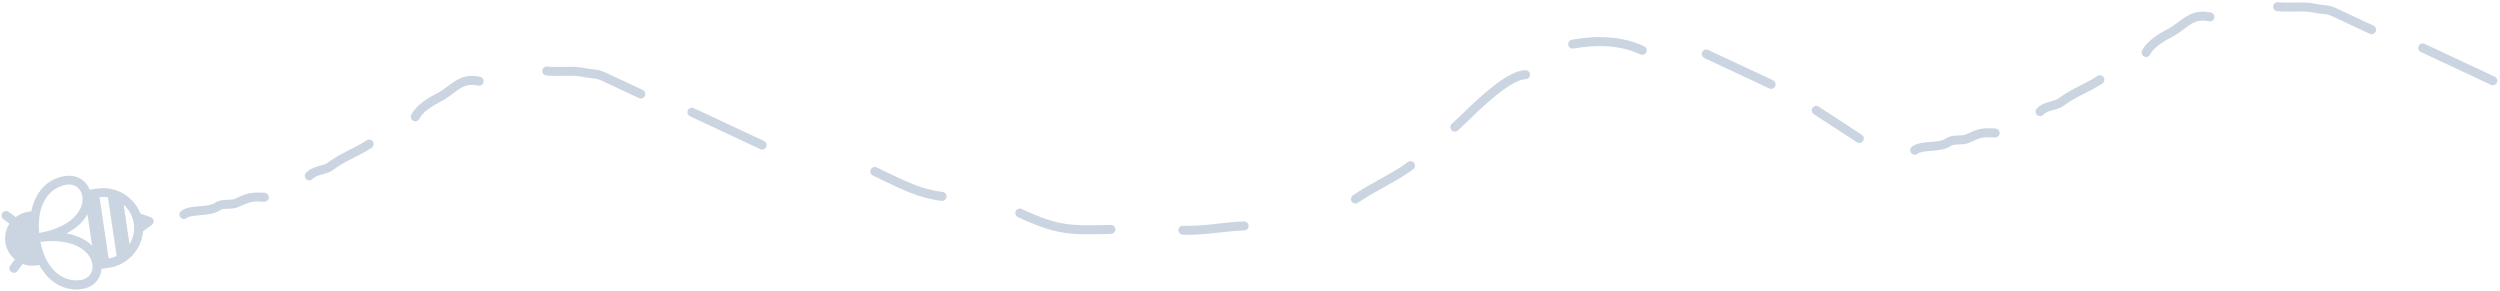
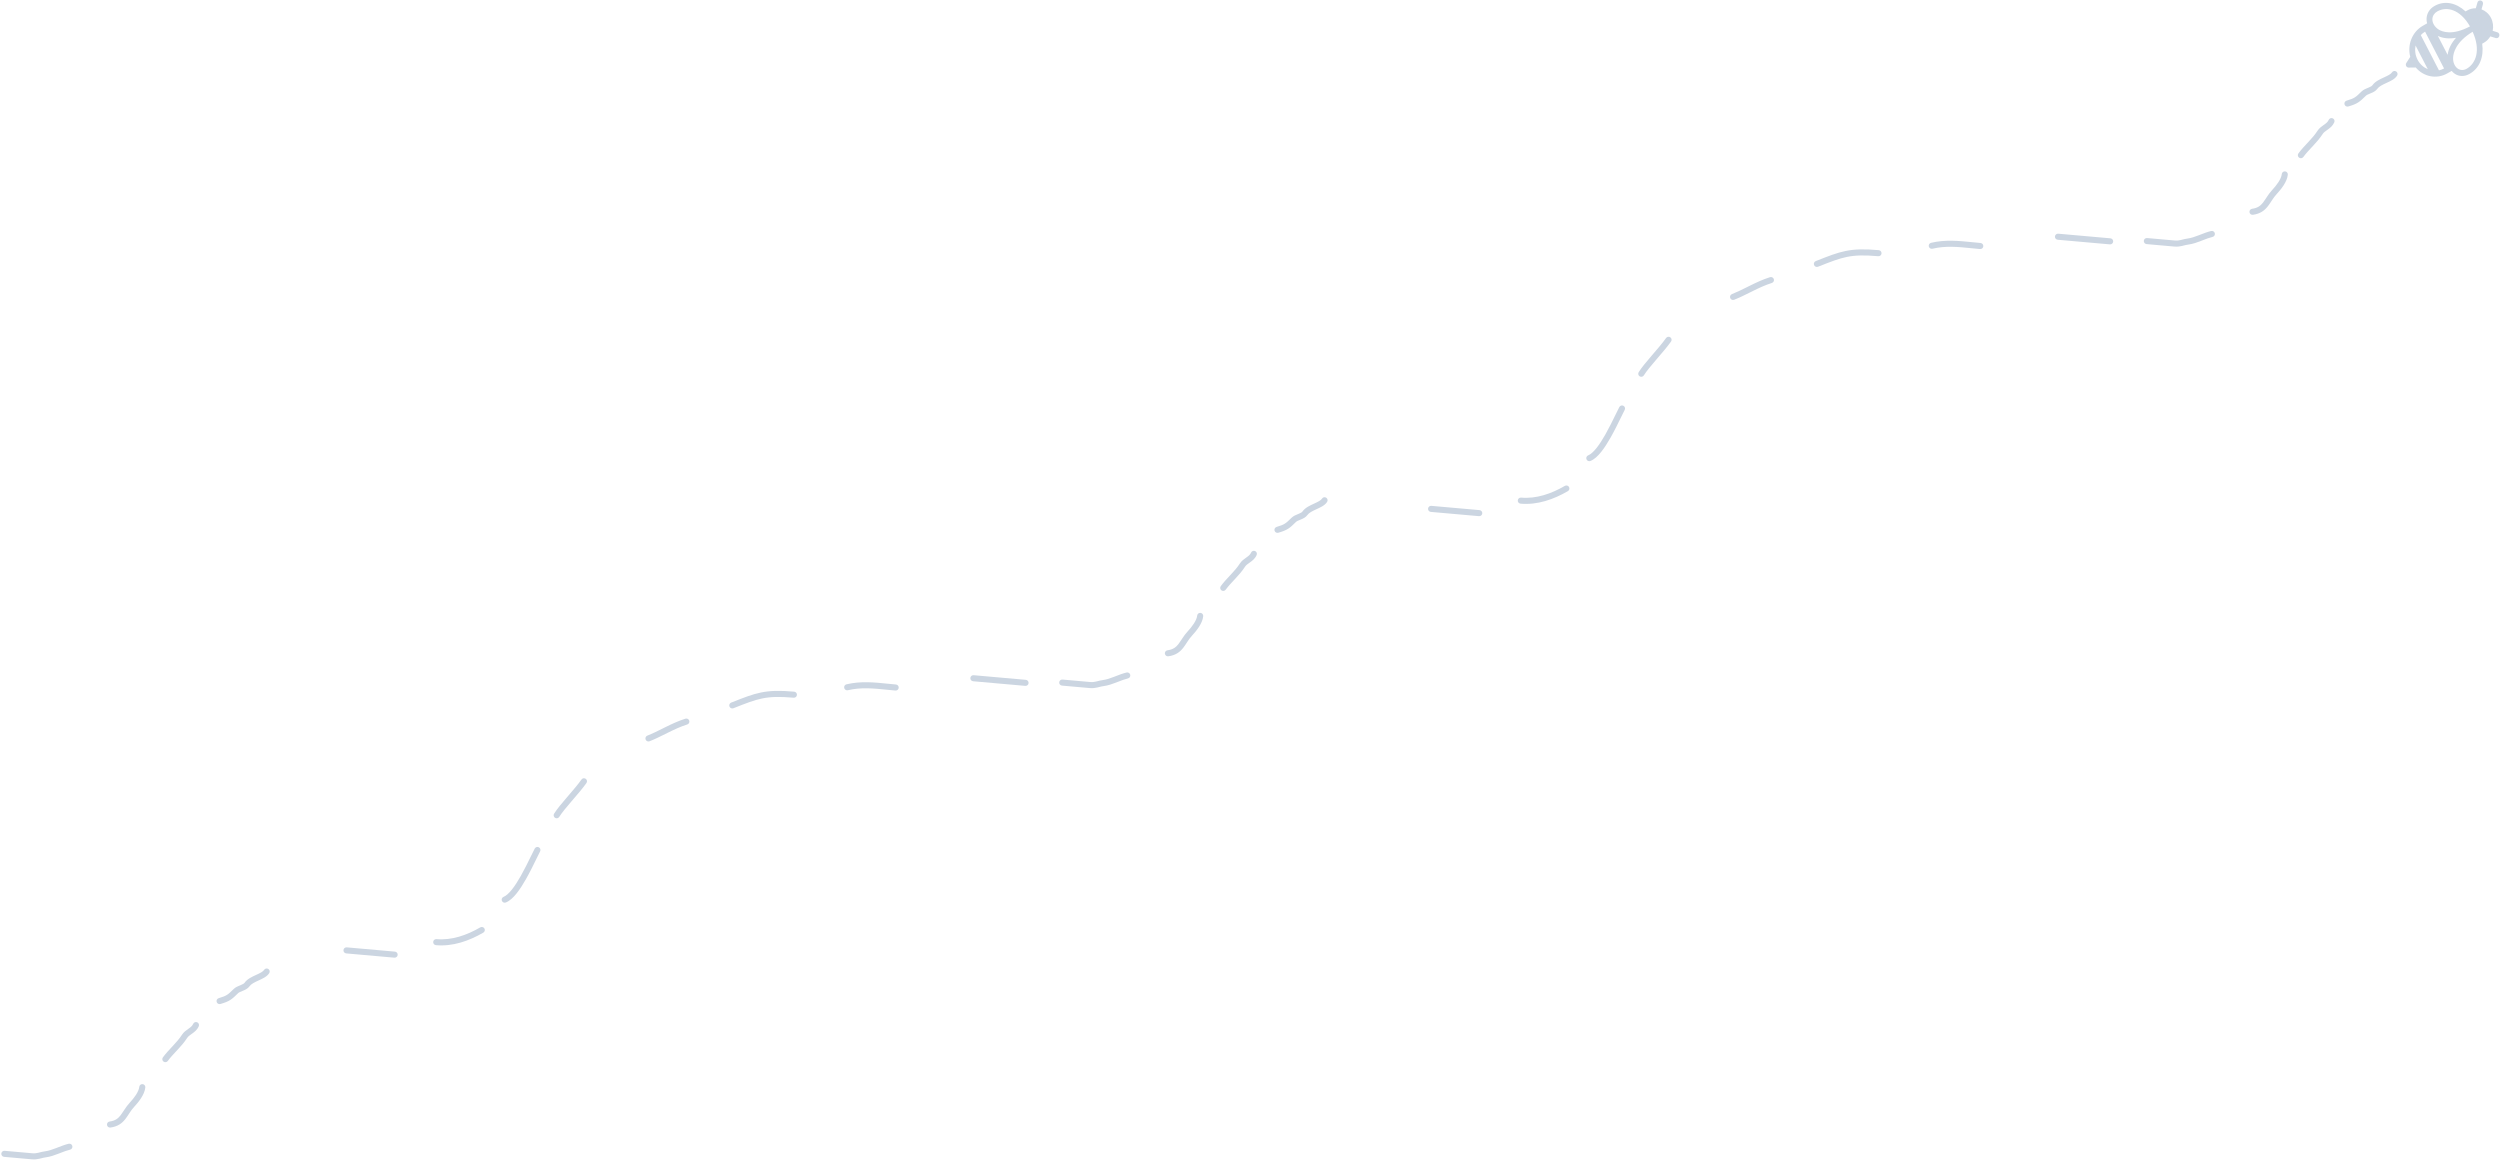
- <svg xmlns="http://www.w3.org/2000/svg" width="835" height="97" viewBox="0 0 835 97" fill="none">
-   <path fill-rule="evenodd" clip-rule="evenodd" d="M229.739 36.842C230.09 36.092 230.983 35.768 231.733 36.119L255.172 47.091C255.922 47.442 256.245 48.335 255.894 49.086C255.543 49.836 254.65 50.159 253.9 49.808L230.462 38.836C229.711 38.485 229.388 37.592 229.739 36.842Z" fill="#CBD5E1" />
-   <path fill-rule="evenodd" clip-rule="evenodd" d="M316.136 65.772C316.04 66.595 315.296 67.184 314.473 67.088C307.322 66.255 301.246 63.314 295.106 60.343C293.92 59.769 292.731 59.194 291.531 58.632C290.781 58.281 290.458 57.388 290.809 56.638C291.16 55.888 292.053 55.564 292.803 55.915C294.076 56.511 295.313 57.108 296.528 57.695C302.662 60.657 308.216 63.339 314.82 64.109C315.643 64.205 316.232 64.949 316.136 65.772Z" fill="#CBD5E1" />
-   <path fill-rule="evenodd" clip-rule="evenodd" d="M372.536 76.571C372.557 77.399 371.903 78.088 371.075 78.109C370.82 78.116 370.568 78.122 370.318 78.129C364.242 78.287 359.882 78.401 355.534 77.752C350.966 77.07 346.474 75.56 339.981 72.52C339.23 72.169 338.907 71.276 339.258 70.526C339.609 69.775 340.502 69.452 341.252 69.803C347.611 72.779 351.808 74.162 355.977 74.784C360.06 75.394 364.174 75.287 370.406 75.126C370.601 75.12 370.798 75.115 370.998 75.11C371.826 75.089 372.515 75.743 372.536 76.571Z" fill="#CBD5E1" />
-   <path fill-rule="evenodd" clip-rule="evenodd" d="M417.035 75.421C417.056 76.249 416.402 76.938 415.574 76.959C412.867 77.029 410.155 77.336 407.332 77.655C406.776 77.718 406.216 77.782 405.65 77.844C402.247 78.218 398.699 78.542 395.022 78.377C394.194 78.34 393.553 77.639 393.59 76.811C393.627 75.984 394.328 75.343 395.156 75.38C398.587 75.534 401.94 75.234 405.322 74.862C405.867 74.802 406.413 74.74 406.96 74.678C409.783 74.358 412.647 74.034 415.496 73.96C416.325 73.939 417.013 74.593 417.035 75.421Z" fill="#CBD5E1" />
-   <path fill-rule="evenodd" clip-rule="evenodd" d="M472.297 54.391C472.811 55.041 472.701 55.984 472.051 56.498C469.899 58.201 466.546 60.111 463.17 62.007C462.925 62.145 462.68 62.283 462.435 62.42C459.236 64.216 456.032 66.014 453.558 67.719C452.876 68.189 451.942 68.018 451.472 67.335C451.002 66.653 451.174 65.719 451.856 65.249C454.45 63.462 457.773 61.596 460.934 59.822C461.19 59.678 461.446 59.535 461.7 59.392C465.145 57.456 468.264 55.669 470.19 54.145C470.84 53.631 471.783 53.741 472.297 54.391Z" fill="#CBD5E1" />
-   <path fill-rule="evenodd" clip-rule="evenodd" d="M511.02 24.902C511.041 25.73 510.387 26.419 509.559 26.44C508.3 26.473 506.581 27.134 504.499 28.399C502.46 29.638 500.252 31.343 498.056 33.218C495.138 35.709 492.38 38.372 490.096 40.578C488.899 41.734 487.832 42.765 486.94 43.579C486.328 44.138 485.379 44.094 484.82 43.483C484.262 42.871 484.305 41.922 484.917 41.363C485.698 40.65 486.705 39.679 487.863 38.561C490.193 36.313 493.138 33.471 496.108 30.936C498.359 29.015 500.705 27.194 502.941 25.836C505.133 24.503 507.411 23.495 509.482 23.441C510.31 23.42 510.999 24.074 511.02 24.902Z" fill="#CBD5E1" />
-   <path fill-rule="evenodd" clip-rule="evenodd" d="M547.859 18.168C541.035 14.973 533.19 14.849 525.551 16.214C524.735 16.36 523.956 15.817 523.81 15.001C523.665 14.186 524.208 13.407 525.023 13.261C532.993 11.837 541.534 11.895 549.131 15.451C549.881 15.802 550.205 16.695 549.854 17.446C549.503 18.196 548.61 18.519 547.859 18.168Z" fill="#CBD5E1" />
-   <path fill-rule="evenodd" clip-rule="evenodd" d="M568.542 17.402C568.893 16.651 569.786 16.328 570.536 16.679L592.172 26.807C592.922 27.158 593.245 28.051 592.894 28.802C592.543 29.552 591.65 29.875 590.9 29.524L569.265 19.396C568.514 19.045 568.191 18.152 568.542 17.402Z" fill="#CBD5E1" />
-   <path fill-rule="evenodd" clip-rule="evenodd" d="M605.365 36.051C605.817 35.358 606.746 35.162 607.44 35.614L621.834 45.001C622.527 45.453 622.723 46.383 622.271 47.076C621.818 47.77 620.889 47.966 620.195 47.514L605.802 38.127C605.108 37.675 604.912 36.745 605.365 36.051Z" fill="#CBD5E1" />
-   <path fill-rule="evenodd" clip-rule="evenodd" d="M198.505 23.184C199.614 23.319 200.795 23.549 202.226 24.219L214.666 30.042C215.416 30.394 215.739 31.287 215.388 32.037C215.037 32.787 214.144 33.111 213.394 32.759L200.954 26.936C199.9 26.443 199.054 26.273 198.142 26.162C197.918 26.135 197.676 26.11 197.417 26.084C196.651 26.006 195.74 25.914 194.749 25.694C192.939 25.29 191.006 25.271 188.908 25.31C188.63 25.315 188.348 25.322 188.063 25.328C186.257 25.369 184.33 25.412 182.461 25.194C181.638 25.098 181.049 24.353 181.145 23.53C181.241 22.707 181.986 22.118 182.809 22.214C184.454 22.406 186.149 22.369 187.97 22.329C188.261 22.323 188.555 22.316 188.852 22.311C190.955 22.271 193.207 22.277 195.402 22.765C196.205 22.944 196.857 23.01 197.572 23.083C197.867 23.113 198.173 23.143 198.505 23.184Z" fill="#CBD5E1" />
-   <path fill-rule="evenodd" clip-rule="evenodd" d="M161.5 27.446C161.322 28.255 160.522 28.767 159.713 28.589C156.968 27.985 155.242 28.581 153.552 29.637C152.852 30.074 152.186 30.573 151.435 31.134C151.209 31.304 150.974 31.479 150.729 31.66C149.702 32.419 148.545 33.229 147.171 33.931C145.852 34.604 144.309 35.491 142.961 36.514C141.583 37.559 140.553 38.638 140.077 39.655C139.726 40.405 138.833 40.728 138.082 40.377C137.332 40.026 137.009 39.133 137.36 38.383C138.144 36.708 139.636 35.27 141.148 34.124C142.688 32.955 144.4 31.977 145.807 31.259C146.96 30.67 147.96 29.976 148.947 29.247C149.153 29.095 149.362 28.938 149.574 28.78C150.343 28.204 151.145 27.603 151.963 27.092C154.184 25.705 156.705 24.856 160.358 25.659C161.167 25.837 161.678 26.637 161.5 27.446Z" fill="#CBD5E1" />
-   <path fill-rule="evenodd" clip-rule="evenodd" d="M124.538 47.281C124.996 47.971 124.807 48.902 124.117 49.36C122.16 50.657 120.147 51.678 118.229 52.65C117.991 52.771 117.754 52.891 117.519 53.01C115.365 54.108 113.327 55.194 111.403 56.651C110.178 57.58 108.748 57.961 107.637 58.256C107.504 58.292 107.375 58.326 107.252 58.36C106.008 58.701 105.113 59.029 104.392 59.788C103.822 60.389 102.872 60.414 102.272 59.843C101.671 59.273 101.646 58.323 102.217 57.722C103.55 56.319 105.163 55.822 106.458 55.467C106.585 55.432 106.708 55.398 106.828 55.366C108.018 55.042 108.862 54.813 109.591 54.26C111.745 52.628 113.992 51.441 116.158 50.337C116.397 50.215 116.634 50.095 116.871 49.975C118.805 48.994 120.658 48.054 122.459 46.86C123.15 46.402 124.081 46.591 124.538 47.281Z" fill="#CBD5E1" />
-   <path fill-rule="evenodd" clip-rule="evenodd" d="M89.792 65.994C89.737 66.821 89.023 67.447 88.197 67.393C85.997 67.248 84.805 67.299 83.74 67.54C82.64 67.79 81.599 68.257 79.657 69.134C78.525 69.645 77.176 69.689 76.19 69.72C76.076 69.724 75.966 69.728 75.862 69.732C74.662 69.779 73.989 69.885 73.557 70.189C72.582 70.876 71.431 71.236 70.333 71.454C69.231 71.672 68.057 71.77 66.998 71.856L66.955 71.86C65.875 71.948 64.921 72.026 64.089 72.186C63.235 72.351 62.69 72.572 62.363 72.831C61.714 73.345 60.77 73.235 60.256 72.585C59.742 71.936 59.852 70.992 60.502 70.478C61.389 69.777 62.493 69.439 63.521 69.241C64.518 69.049 65.615 68.959 66.629 68.876C66.671 68.873 66.713 68.87 66.754 68.866C67.841 68.777 68.844 68.691 69.749 68.511C70.656 68.331 71.342 68.08 71.829 67.736C73.088 66.849 74.659 66.777 75.744 66.734C75.825 66.731 75.903 66.728 75.979 66.725C77.131 66.68 77.863 66.652 78.422 66.4C78.476 66.376 78.529 66.352 78.582 66.328C80.353 65.527 81.66 64.936 83.076 64.615C84.568 64.276 86.106 64.249 88.394 64.399C89.22 64.454 89.846 65.168 89.792 65.994Z" fill="#CBD5E1" />
-   <path fill-rule="evenodd" clip-rule="evenodd" d="M807.822 15.368C808.174 14.618 809.067 14.295 809.817 14.646L833.255 25.618C834.005 25.969 834.329 26.862 833.978 27.612C833.626 28.362 832.733 28.686 831.983 28.335L808.545 17.363C807.795 17.012 807.471 16.119 807.822 15.368Z" fill="#CBD5E1" />
-   <path fill-rule="evenodd" clip-rule="evenodd" d="M776.588 1.71C777.697 1.846 778.878 2.076 780.309 2.746L792.749 8.569C793.499 8.92 793.823 9.813 793.471 10.563C793.12 11.314 792.227 11.637 791.477 11.286L779.037 5.463C777.984 4.97 777.137 4.799 776.225 4.688C776.002 4.661 775.759 4.637 775.501 4.61C774.734 4.533 773.823 4.441 772.833 4.22C771.022 3.817 769.089 3.797 766.991 3.837C766.713 3.842 766.431 3.848 766.146 3.855C764.34 3.895 762.413 3.938 760.545 3.721C759.722 3.625 759.132 2.88 759.228 2.057C759.324 1.234 760.069 0.645 760.892 0.741C762.537 0.933 764.233 0.895 766.054 0.855C766.344 0.849 766.638 0.843 766.935 0.837C769.039 0.798 771.291 0.803 773.485 1.292C774.289 1.471 774.941 1.537 775.655 1.609C775.951 1.639 776.256 1.67 776.588 1.71Z" fill="#CBD5E1" />
-   <path fill-rule="evenodd" clip-rule="evenodd" d="M739.584 5.973C739.406 6.782 738.606 7.293 737.797 7.116C735.051 6.512 733.325 7.108 731.636 8.163C730.935 8.6 730.269 9.099 729.519 9.661C729.292 9.83 729.058 10.006 728.812 10.187C727.785 10.945 726.629 11.756 725.254 12.457C723.936 13.13 722.392 14.018 721.044 15.04C719.667 16.085 718.636 17.164 718.16 18.181C717.809 18.931 716.916 19.255 716.166 18.904C715.415 18.552 715.092 17.66 715.443 16.909C716.227 15.234 717.719 13.797 719.231 12.65C720.771 11.482 722.483 10.503 723.891 9.785C725.043 9.197 726.043 8.503 727.03 7.774C727.236 7.621 727.445 7.465 727.657 7.306C728.426 6.73 729.228 6.13 730.046 5.619C732.268 4.231 734.788 3.382 738.441 4.186C739.25 4.364 739.762 5.164 739.584 5.973Z" fill="#CBD5E1" />
-   <path fill-rule="evenodd" clip-rule="evenodd" d="M702.622 25.808C703.079 26.498 702.891 27.429 702.2 27.887C700.244 29.184 698.231 30.204 696.312 31.176C696.074 31.297 695.838 31.417 695.603 31.537C693.448 32.634 691.41 33.72 689.487 35.178C688.261 36.107 686.831 36.487 685.721 36.783C685.587 36.818 685.459 36.852 685.335 36.886C684.092 37.227 683.196 37.556 682.476 38.315C681.905 38.916 680.956 38.94 680.355 38.37C679.754 37.799 679.73 36.85 680.3 36.249C681.633 34.846 683.246 34.349 684.541 33.993C684.668 33.958 684.792 33.925 684.911 33.892C686.101 33.569 686.945 33.34 687.675 32.787C689.828 31.155 692.075 29.967 694.241 28.863C694.48 28.742 694.718 28.621 694.954 28.501C696.889 27.52 698.741 26.58 700.543 25.386C701.233 24.928 702.164 25.117 702.622 25.808Z" fill="#CBD5E1" />
-   <path fill-rule="evenodd" clip-rule="evenodd" d="M667.875 44.521C667.821 45.347 667.107 45.974 666.28 45.919C664.08 45.774 662.888 45.825 661.823 46.067C660.723 46.317 659.682 46.783 657.741 47.66C656.609 48.172 655.259 48.215 654.273 48.247C654.159 48.251 654.049 48.254 653.946 48.258C652.746 48.305 652.072 48.411 651.64 48.715C650.665 49.403 649.515 49.763 648.416 49.98C647.315 50.199 646.141 50.296 645.082 50.383L645.038 50.386C643.958 50.474 643.005 50.552 642.172 50.713C641.318 50.877 640.774 51.099 640.447 51.357C639.797 51.871 638.854 51.761 638.34 51.112C637.826 50.462 637.936 49.519 638.585 49.005C639.472 48.303 640.576 47.965 641.604 47.767C642.601 47.575 643.698 47.486 644.712 47.403C644.754 47.4 644.796 47.396 644.837 47.393C645.924 47.304 646.927 47.217 647.832 47.038C648.74 46.858 649.425 46.606 649.912 46.263C651.172 45.375 652.742 45.303 653.828 45.261C653.908 45.257 653.986 45.254 654.062 45.251C655.215 45.207 655.947 45.179 656.505 44.926C656.559 44.902 656.613 44.878 656.666 44.854C658.436 44.054 659.744 43.463 661.159 43.142C662.652 42.803 664.19 42.775 666.477 42.926C667.304 42.98 667.93 43.694 667.875 44.521Z" fill="#CBD5E1" />
-   <path d="M10.45 70.564L9.408 70.719C7.817 70.955 6.401 71.614 5.245 72.515L2.914 70.785C2.221 70.271 1.288 70.409 0.829 71.094C0.315 71.787 0.453 72.721 1.138 73.18L3.154 74.675C2.019 76.471 1.451 78.687 1.792 80.992C2.134 83.297 3.322 85.253 4.984 86.633L3.442 88.713C2.928 89.406 3.067 90.339 3.752 90.799C4.445 91.313 5.377 91.175 5.836 90.489L7.565 88.158C8.988 88.676 10.534 88.895 12.07 88.668L13.112 88.513C16.265 94.272 21.498 97.422 27.369 96.552C30.221 96.129 32.44 94.453 33.414 91.953C33.701 91.237 33.823 90.546 33.881 89.808L36.405 89.434C42.659 88.506 47.275 83.334 47.775 77.257L50.76 75.076C51.665 74.38 51.454 72.953 50.385 72.551L46.896 71.329C44.653 65.66 38.79 62.042 32.481 62.978L29.957 63.352C29.687 62.663 29.307 61.99 28.888 61.435C27.229 59.325 24.62 58.366 21.767 58.789C15.889 59.604 11.788 64.084 10.45 70.564ZM38.956 85.465C38.119 85.87 37.211 86.172 36.278 86.311L33.242 65.838C34.182 65.754 35.131 65.725 36.05 65.87L38.956 85.465ZM41.303 68.4C43.045 69.937 44.319 72.104 44.694 74.629C45.068 77.154 44.478 79.597 43.257 81.573L41.303 68.4ZM30.772 82.079C28.667 79.979 25.773 78.613 22.201 77.965C25.431 76.307 27.804 74.161 29.209 71.54L30.772 82.079ZM26.92 93.533C21.544 94.33 15.445 90.635 13.478 80.773C23.723 79.534 27.971 83.224 29.345 84.927C30.798 86.787 31.296 89.013 30.608 90.798C29.988 92.292 28.676 93.272 26.92 93.533ZM26.521 63.244C27.698 64.753 27.93 67.074 27.016 69.229C26.196 71.258 23.201 76.022 13.093 77.801C12.113 67.793 16.877 62.487 22.253 61.69C23.955 61.437 25.495 61.994 26.521 63.244Z" fill="#CBD5E1" />
+ <svg xmlns="http://www.w3.org/2000/svg" width="1235" height="573" viewBox="0 0 1235 573" fill="none">
+   <path fill-rule="evenodd" clip-rule="evenodd" d="M1043.91 119.358C1043.84 120.183 1043.11 120.793 1042.28 120.72L1016.51 118.436C1015.68 118.363 1015.07 117.635 1015.14 116.809C1015.22 115.984 1015.95 115.375 1016.77 115.448L1042.55 117.731C1043.37 117.804 1043.98 118.533 1043.91 119.358Z" fill="#CBD5E1" />
+   <path fill-rule="evenodd" clip-rule="evenodd" d="M952.83 121.757C952.639 120.951 953.137 120.143 953.943 119.951C960.947 118.286 967.663 118.968 974.448 119.658C975.759 119.791 977.074 119.925 978.393 120.041C979.218 120.115 979.828 120.843 979.755 121.668C979.681 122.493 978.953 123.103 978.128 123.03C976.728 122.906 975.361 122.768 974.019 122.633C967.241 121.95 961.105 121.332 954.636 122.87C953.83 123.061 953.022 122.563 952.83 121.757Z" fill="#CBD5E1" />
+   <path fill-rule="evenodd" clip-rule="evenodd" d="M896.142 130.922C895.839 130.151 896.217 129.28 896.988 128.977C897.226 128.883 897.461 128.79 897.693 128.699C903.347 126.47 907.405 124.87 911.712 123.991C916.238 123.068 920.975 122.949 928.117 123.581C928.942 123.654 929.552 124.383 929.479 125.208C929.406 126.033 928.677 126.643 927.852 126.57C920.859 125.95 916.442 126.088 912.312 126.931C908.267 127.756 904.438 129.265 898.639 131.551C898.457 131.622 898.273 131.695 898.088 131.768C897.317 132.071 896.446 131.693 896.142 130.922Z" fill="#CBD5E1" />
+   <path fill-rule="evenodd" clip-rule="evenodd" d="M854.727 147.238C854.423 146.467 854.802 145.596 855.573 145.293C858.092 144.3 860.535 143.083 863.078 141.817C863.579 141.567 864.083 141.316 864.594 141.064C867.663 139.547 870.886 138.028 874.397 136.924C875.187 136.675 876.03 137.114 876.278 137.905C876.527 138.695 876.087 139.537 875.297 139.786C872.021 140.816 868.973 142.246 865.923 143.753C865.432 143.996 864.94 144.241 864.447 144.487C861.904 145.754 859.324 147.039 856.672 148.084C855.901 148.388 855.03 148.009 854.727 147.238Z" fill="#CBD5E1" />
+   <path fill-rule="evenodd" clip-rule="evenodd" d="M810.005 185.918C809.3 185.484 809.08 184.56 809.514 183.854C810.953 181.518 813.451 178.575 815.973 175.637C816.155 175.424 816.339 175.211 816.522 174.998C818.912 172.215 821.307 169.428 823.048 166.979C823.528 166.304 824.464 166.146 825.139 166.626C825.815 167.106 825.973 168.042 825.493 168.718C823.668 171.285 821.184 174.176 818.822 176.924C818.63 177.148 818.439 177.37 818.249 177.591C815.675 180.589 813.357 183.336 812.069 185.427C811.634 186.133 810.71 186.352 810.005 185.918Z" fill="#CBD5E1" />
+   <path fill-rule="evenodd" clip-rule="evenodd" d="M783.719 226.883C783.415 226.112 783.794 225.241 784.565 224.937C785.737 224.476 787.125 223.266 788.649 221.364C790.14 219.502 791.631 217.145 793.053 214.631C794.941 211.291 796.621 207.845 798.011 204.991C798.74 203.494 799.39 202.161 799.949 201.09C800.333 200.356 801.239 200.072 801.973 200.455C802.708 200.839 802.992 201.745 802.608 202.479C802.118 203.417 801.505 204.674 800.799 206.121C799.38 209.031 797.586 212.709 795.664 216.108C794.207 218.684 792.626 221.198 790.99 223.24C789.386 225.242 787.592 226.969 785.664 227.729C784.894 228.032 784.023 227.654 783.719 226.883Z" fill="#CBD5E1" />
+   <path fill-rule="evenodd" clip-rule="evenodd" d="M751.412 245.823C758.918 246.488 766.331 243.919 773.041 240.021C773.757 239.605 774.675 239.848 775.092 240.564C775.508 241.281 775.264 242.199 774.548 242.615C767.548 246.682 759.503 249.552 751.147 248.811C750.322 248.738 749.712 248.01 749.786 247.185C749.859 246.36 750.587 245.75 751.412 245.823Z" fill="#CBD5E1" />
+   <path fill-rule="evenodd" clip-rule="evenodd" d="M732.242 253.625C732.169 254.45 731.44 255.06 730.615 254.986L706.82 252.878C705.995 252.805 705.385 252.077 705.458 251.252C705.531 250.427 706.26 249.817 707.085 249.89L730.88 251.998C731.705 252.071 732.315 252.8 732.242 253.625Z" fill="#CBD5E1" />
+   <path fill-rule="evenodd" clip-rule="evenodd" d="M1077.93 121.496C1076.85 121.749 1075.66 121.937 1074.08 121.797L1060.4 120.585C1059.58 120.512 1058.97 119.784 1059.04 118.959C1059.11 118.134 1059.84 117.524 1060.67 117.597L1074.35 118.809C1075.51 118.912 1076.36 118.782 1077.26 118.574C1077.47 118.523 1077.71 118.463 1077.96 118.399C1078.71 118.209 1079.6 117.984 1080.6 117.852C1082.44 117.611 1084.26 116.968 1086.22 116.213C1086.48 116.113 1086.74 116.01 1087.01 115.906C1088.69 115.25 1090.49 114.549 1092.32 114.114C1093.13 113.923 1093.93 114.421 1094.13 115.227C1094.32 116.033 1093.82 116.841 1093.01 117.033C1091.4 117.416 1089.82 118.032 1088.12 118.693C1087.85 118.798 1087.58 118.905 1087.3 119.012C1085.34 119.769 1083.22 120.535 1080.99 120.827C1080.18 120.934 1079.54 121.095 1078.84 121.272C1078.56 121.345 1078.26 121.421 1077.93 121.496Z" fill="#CBD5E1" />
+   <path fill-rule="evenodd" clip-rule="evenodd" d="M1111.24 104.822C1111.13 104 1111.71 103.246 1112.53 103.136C1115.32 102.763 1116.73 101.612 1117.96 100.042C1118.47 99.392 1118.92 98.695 1119.44 97.91C1119.59 97.673 1119.75 97.428 1119.92 97.174C1120.62 96.11 1121.43 94.953 1122.49 93.823C1123.49 92.739 1124.64 91.377 1125.56 89.954C1126.49 88.501 1127.09 87.134 1127.19 86.016C1127.26 85.191 1127.99 84.581 1128.82 84.654C1129.64 84.727 1130.25 85.456 1130.18 86.281C1130.02 88.123 1129.11 89.984 1128.08 91.579C1127.03 93.204 1125.76 94.71 1124.68 95.867C1123.8 96.814 1123.1 97.809 1122.42 98.831C1122.28 99.045 1122.14 99.264 1121.99 99.485C1121.47 100.29 1120.92 101.129 1120.32 101.889C1118.71 103.953 1116.64 105.614 1112.93 106.11C1112.11 106.219 1111.35 105.643 1111.24 104.822Z" fill="#CBD5E1" />
+   <path fill-rule="evenodd" clip-rule="evenodd" d="M1135.74 77.877C1135.07 77.385 1134.93 76.445 1135.42 75.779C1136.82 73.891 1138.36 72.242 1139.83 70.672C1140.01 70.477 1140.19 70.283 1140.37 70.091C1142.02 68.322 1143.56 66.603 1144.87 64.576C1145.7 63.283 1146.92 62.436 1147.86 61.778C1147.97 61.699 1148.08 61.623 1148.19 61.549C1149.24 60.802 1149.97 60.187 1150.38 59.227C1150.71 58.468 1151.6 58.12 1152.36 58.45C1153.12 58.78 1153.47 59.664 1153.14 60.424C1152.36 62.199 1151.02 63.218 1149.92 63.995C1149.82 64.072 1149.71 64.145 1149.61 64.217C1148.6 64.928 1147.89 65.432 1147.39 66.201C1145.93 68.472 1144.22 70.358 1142.57 72.136C1142.38 72.332 1142.2 72.527 1142.02 72.72C1140.54 74.305 1139.12 75.822 1137.84 77.561C1137.34 78.227 1136.4 78.369 1135.74 77.877Z" fill="#CBD5E1" />
+   <path fill-rule="evenodd" clip-rule="evenodd" d="M1158.19 51.586C1157.96 50.791 1158.41 49.958 1159.21 49.726C1161.32 49.109 1162.43 48.653 1163.34 48.061C1164.29 47.45 1165.11 46.655 1166.63 45.166C1167.52 44.298 1168.78 43.796 1169.69 43.428C1169.8 43.386 1169.9 43.345 1170 43.306C1171.11 42.85 1171.7 42.52 1172 42.087C1172.69 41.107 1173.64 40.375 1174.6 39.794C1175.56 39.212 1176.63 38.718 1177.6 38.274L1177.64 38.256C1178.62 37.804 1179.49 37.404 1180.22 36.968C1180.96 36.521 1181.4 36.127 1181.62 35.772C1182.05 35.066 1182.98 34.847 1183.68 35.281C1184.39 35.716 1184.61 36.64 1184.17 37.345C1183.58 38.308 1182.66 39.003 1181.76 39.541C1180.89 40.063 1179.89 40.523 1178.96 40.948C1178.93 40.965 1178.89 40.983 1178.85 41C1177.86 41.456 1176.95 41.88 1176.16 42.359C1175.37 42.839 1174.81 43.31 1174.47 43.799C1173.59 45.064 1172.14 45.67 1171.13 46.082C1171.06 46.112 1170.99 46.142 1170.91 46.171C1169.85 46.607 1169.17 46.884 1168.73 47.312C1168.69 47.353 1168.65 47.395 1168.61 47.435C1167.22 48.794 1166.19 49.796 1164.97 50.583C1163.68 51.412 1162.25 51.965 1160.05 52.606C1159.25 52.838 1158.42 52.382 1158.19 51.586Z" fill="#CBD5E1" />
+   <path fill-rule="evenodd" clip-rule="evenodd" d="M508.12 337.462C508.047 338.287 507.319 338.897 506.494 338.823L480.715 336.54C479.89 336.467 479.281 335.738 479.354 334.913C479.427 334.088 480.155 333.478 480.98 333.551L506.758 335.835C507.584 335.908 508.193 336.636 508.12 337.462Z" fill="#CBD5E1" />
+   <path fill-rule="evenodd" clip-rule="evenodd" d="M417.039 339.861C416.848 339.055 417.346 338.247 418.152 338.055C425.156 336.39 431.872 337.072 438.657 337.762C439.969 337.895 441.283 338.028 442.602 338.145C443.427 338.218 444.037 338.947 443.964 339.772C443.891 340.597 443.162 341.207 442.337 341.134C440.937 341.01 439.57 340.872 438.229 340.737C431.451 340.054 425.314 339.436 418.846 340.974C418.04 341.165 417.231 340.667 417.039 339.861Z" fill="#CBD5E1" />
+   <path fill-rule="evenodd" clip-rule="evenodd" d="M360.351 349.026C360.048 348.255 360.426 347.384 361.197 347.08C361.435 346.987 361.67 346.894 361.902 346.803C367.556 344.574 371.614 342.974 375.921 342.095C380.447 341.172 385.184 341.052 392.326 341.685C393.151 341.758 393.761 342.487 393.688 343.312C393.615 344.137 392.886 344.747 392.061 344.673C385.068 344.054 380.651 344.192 376.521 345.035C372.476 345.86 368.647 347.369 362.848 349.655C362.666 349.726 362.482 349.798 362.297 349.872C361.526 350.175 360.655 349.797 360.351 349.026Z" fill="#CBD5E1" />
+   <path fill-rule="evenodd" clip-rule="evenodd" d="M318.936 365.342C318.632 364.571 319.011 363.7 319.782 363.397C322.301 362.404 324.744 361.187 327.287 359.921C327.788 359.671 328.292 359.42 328.802 359.168C331.872 357.651 335.095 356.132 338.606 355.028C339.396 354.779 340.238 355.218 340.487 356.009C340.736 356.799 340.296 357.641 339.506 357.889C336.23 358.92 333.182 360.35 330.132 361.857C329.641 362.1 329.149 362.345 328.656 362.591C326.113 363.858 323.533 365.143 320.881 366.188C320.11 366.491 319.239 366.113 318.936 365.342Z" fill="#CBD5E1" />
+   <path fill-rule="evenodd" clip-rule="evenodd" d="M274.214 404.022C273.509 403.588 273.289 402.664 273.723 401.958C275.162 399.622 277.659 396.679 280.182 393.741C280.364 393.528 280.548 393.315 280.731 393.101C283.121 390.319 285.516 387.532 287.257 385.083C287.737 384.408 288.673 384.25 289.348 384.73C290.024 385.21 290.182 386.146 289.702 386.821C287.877 389.389 285.393 392.28 283.031 395.028C282.839 395.251 282.648 395.474 282.458 395.695C279.884 398.693 277.566 401.44 276.278 403.531C275.843 404.237 274.919 404.456 274.214 404.022Z" fill="#CBD5E1" />
+   <path fill-rule="evenodd" clip-rule="evenodd" d="M247.928 444.987C247.624 444.216 248.003 443.345 248.774 443.041C249.946 442.58 251.334 441.37 252.858 439.468C254.349 437.606 255.84 435.249 257.262 432.735C259.15 429.395 260.829 425.949 262.22 423.095C262.949 421.598 263.599 420.264 264.158 419.194C264.542 418.46 265.448 418.175 266.182 418.559C266.917 418.943 267.201 419.849 266.817 420.583C266.327 421.521 265.714 422.778 265.008 424.225C263.589 427.135 261.795 430.813 259.873 434.212C258.416 436.788 256.835 439.302 255.199 441.344C253.595 443.346 251.801 445.073 249.873 445.833C249.103 446.136 248.232 445.758 247.928 444.987Z" fill="#CBD5E1" />
+   <path fill-rule="evenodd" clip-rule="evenodd" d="M215.621 463.927C223.127 464.592 230.54 462.023 237.25 458.125C237.966 457.709 238.884 457.952 239.301 458.668C239.717 459.385 239.473 460.303 238.757 460.719C231.757 464.786 223.712 467.656 215.356 466.915C214.531 466.842 213.921 466.114 213.994 465.289C214.068 464.464 214.796 463.854 215.621 463.927Z" fill="#CBD5E1" />
+   <path fill-rule="evenodd" clip-rule="evenodd" d="M196.449 471.729C196.376 472.554 195.647 473.164 194.822 473.091L171.027 470.983C170.202 470.909 169.592 470.181 169.665 469.356C169.738 468.531 170.467 467.921 171.292 467.994L195.087 470.102C195.912 470.175 196.522 470.904 196.449 471.729Z" fill="#CBD5E1" />
+   <path fill-rule="evenodd" clip-rule="evenodd" d="M542.143 339.6C541.054 339.853 539.866 340.041 538.292 339.901L524.611 338.689C523.785 338.616 523.176 337.888 523.249 337.063C523.322 336.238 524.05 335.628 524.875 335.701L538.557 336.913C539.716 337.016 540.57 336.886 541.464 336.678C541.683 336.627 541.92 336.567 542.172 336.503C542.919 336.313 543.806 336.088 544.812 335.956C546.651 335.715 548.474 335.072 550.431 334.317C550.691 334.216 550.954 334.114 551.22 334.01C552.903 333.354 554.698 332.653 556.529 332.218C557.334 332.027 558.143 332.525 558.335 333.331C558.526 334.137 558.028 334.945 557.222 335.137C555.611 335.52 554.03 336.135 552.333 336.796C552.063 336.902 551.789 337.008 551.511 337.115C549.549 337.873 547.431 338.639 545.202 338.931C544.385 339.038 543.75 339.199 543.054 339.376C542.766 339.449 542.468 339.524 542.143 339.6Z" fill="#CBD5E1" />
+   <path fill-rule="evenodd" clip-rule="evenodd" d="M575.451 322.925C575.341 322.104 575.918 321.35 576.739 321.24C579.526 320.867 580.943 319.716 582.169 318.146C582.677 317.495 583.132 316.799 583.645 316.014C583.8 315.777 583.96 315.532 584.129 315.278C584.834 314.214 585.643 313.056 586.694 311.927C587.703 310.843 588.849 309.481 589.766 308.058C590.702 306.605 591.301 305.238 591.4 304.12C591.473 303.295 592.201 302.685 593.026 302.758C593.852 302.831 594.461 303.559 594.388 304.385C594.225 306.227 593.315 308.088 592.288 309.683C591.24 311.308 589.967 312.814 588.891 313.97C588.009 314.918 587.307 315.912 586.63 316.935C586.488 317.149 586.345 317.368 586.201 317.589C585.675 318.394 585.127 319.232 584.533 319.993C582.922 322.057 580.844 323.718 577.137 324.213C576.316 324.323 575.561 323.747 575.451 322.925Z" fill="#CBD5E1" />
+   <path fill-rule="evenodd" clip-rule="evenodd" d="M603.388 291.634C602.722 291.142 602.58 290.203 603.072 289.536C604.466 287.648 606.008 286 607.478 284.43C607.66 284.235 607.841 284.041 608.021 283.848C609.67 282.079 611.213 280.361 612.521 278.333C613.355 277.04 614.567 276.194 615.51 275.536C615.623 275.457 615.732 275.381 615.836 275.307C616.888 274.56 617.617 273.945 618.034 272.985C618.365 272.225 619.248 271.877 620.008 272.207C620.768 272.538 621.116 273.421 620.785 274.181C620.014 275.956 618.668 276.975 617.573 277.753C617.466 277.829 617.361 277.903 617.26 277.974C616.253 278.685 615.538 279.19 615.042 279.959C613.578 282.23 611.873 284.115 610.216 285.893C610.033 286.09 609.851 286.284 609.67 286.478C608.188 288.062 606.77 289.579 605.486 291.318C604.994 291.985 604.055 292.126 603.388 291.634Z" fill="#CBD5E1" />
+   <path fill-rule="evenodd" clip-rule="evenodd" d="M629.627 262.155C629.395 261.36 629.852 260.527 630.647 260.295C632.764 259.678 633.866 259.222 634.784 258.63C635.732 258.019 636.551 257.224 638.074 255.735C638.963 254.867 640.216 254.364 641.131 253.997C641.237 253.955 641.339 253.914 641.435 253.874C642.547 253.419 643.143 253.089 643.445 252.656C644.126 251.676 645.083 250.944 646.041 250.363C647.001 249.781 648.071 249.287 649.036 248.843L649.076 248.825C650.06 248.373 650.929 247.973 651.657 247.537C652.403 247.09 652.839 246.696 653.057 246.341C653.492 245.635 654.416 245.416 655.121 245.85C655.826 246.284 656.046 247.208 655.612 247.914C655.019 248.876 654.097 249.572 653.199 250.11C652.328 250.632 651.328 251.092 650.403 251.517C650.365 251.534 650.327 251.552 650.289 251.569C649.299 252.025 648.386 252.449 647.597 252.928C646.806 253.408 646.248 253.879 645.908 254.368C645.029 255.633 643.578 256.239 642.573 256.651C642.498 256.681 642.426 256.711 642.355 256.739C641.288 257.176 640.609 257.453 640.171 257.881C640.129 257.922 640.087 257.963 640.045 258.004C638.655 259.362 637.63 260.365 636.41 261.152C635.124 261.981 633.688 262.534 631.487 263.175C630.692 263.407 629.859 262.95 629.627 262.155Z" fill="#CBD5E1" />
+   <path fill-rule="evenodd" clip-rule="evenodd" d="M19.545 572.398C18.456 572.65 17.269 572.838 15.694 572.699L2.013 571.487C1.188 571.414 0.578 570.686 0.651 569.86C0.724 569.035 1.452 568.425 2.277 568.499L15.959 569.711C17.118 569.813 17.972 569.683 18.866 569.475C19.086 569.424 19.322 569.365 19.574 569.301C20.321 569.111 21.208 568.886 22.214 568.754C24.053 568.513 25.876 567.87 27.834 567.114C28.093 567.014 28.356 566.912 28.622 566.808C30.305 566.151 32.1 565.451 33.931 565.016C34.737 564.824 35.545 565.322 35.737 566.128C35.928 566.934 35.431 567.743 34.624 567.935C33.013 568.318 31.433 568.933 29.736 569.594C29.465 569.699 29.191 569.806 28.913 569.913C26.951 570.67 24.833 571.436 22.604 571.728C21.788 571.835 21.152 571.997 20.456 572.173C20.168 572.246 19.87 572.322 19.545 572.398Z" fill="#CBD5E1" />
+   <path fill-rule="evenodd" clip-rule="evenodd" d="M52.853 555.723C52.744 554.902 53.32 554.147 54.142 554.037C56.928 553.665 58.345 552.513 59.571 550.944C60.079 550.293 60.535 549.596 61.048 548.812C61.203 548.575 61.363 548.33 61.531 548.076C62.236 547.011 63.046 545.854 64.097 544.724C65.105 543.64 66.251 542.278 67.168 540.856C68.104 539.403 68.703 538.036 68.802 536.917C68.875 536.092 69.603 535.482 70.429 535.556C71.254 535.629 71.864 536.357 71.79 537.182C71.627 539.025 70.718 540.886 69.69 542.481C68.643 544.106 67.369 545.611 66.293 546.768C65.411 547.715 64.71 548.71 64.032 549.733C63.89 549.947 63.747 550.165 63.603 550.387C63.077 551.191 62.529 552.03 61.936 552.79C60.324 554.854 58.246 556.515 54.539 557.011C53.718 557.121 52.963 556.544 52.853 555.723Z" fill="#CBD5E1" />
+   <path fill-rule="evenodd" clip-rule="evenodd" d="M80.79 524.432C80.124 523.94 79.983 523.001 80.475 522.334C81.869 520.446 83.411 518.798 84.88 517.227C85.062 517.032 85.244 516.839 85.423 516.646C87.072 514.877 88.615 513.159 89.923 511.131C90.757 509.838 91.97 508.991 92.912 508.333C93.025 508.254 93.135 508.178 93.239 508.104C94.29 507.358 95.019 506.743 95.436 505.783C95.767 505.023 96.65 504.675 97.41 505.005C98.17 505.335 98.518 506.219 98.188 506.979C97.416 508.754 96.071 509.773 94.975 510.55C94.868 510.627 94.764 510.7 94.662 510.772C93.655 511.483 92.941 511.987 92.444 512.757C90.98 515.027 89.275 516.913 87.618 518.691C87.435 518.887 87.253 519.082 87.072 519.276C85.591 520.86 84.172 522.377 82.888 524.116C82.396 524.782 81.457 524.924 80.79 524.432Z" fill="#CBD5E1" />
+   <path fill-rule="evenodd" clip-rule="evenodd" d="M107.029 494.953C106.798 494.157 107.254 493.325 108.05 493.093C110.166 492.476 111.269 492.02 112.186 491.428C113.134 490.817 113.953 490.022 115.477 488.533C116.365 487.665 117.618 487.162 118.533 486.795C118.64 486.752 118.741 486.711 118.838 486.672C119.949 486.217 120.546 485.887 120.847 485.453C121.528 484.474 122.485 483.742 123.443 483.161C124.403 482.578 125.473 482.085 126.438 481.641L126.478 481.623C127.462 481.17 128.332 480.771 129.059 480.335C129.805 479.888 130.241 479.493 130.46 479.138C130.894 478.433 131.818 478.213 132.523 478.648C133.229 479.082 133.448 480.006 133.014 480.711C132.421 481.674 131.499 482.37 130.601 482.908C129.73 483.43 128.73 483.889 127.806 484.314C127.767 484.332 127.729 484.349 127.692 484.367C126.701 484.822 125.788 485.247 124.999 485.726C124.208 486.205 123.651 486.676 123.31 487.166C122.431 488.431 120.98 489.036 119.975 489.448C119.9 489.479 119.828 489.508 119.757 489.537C118.69 489.973 118.012 490.25 117.573 490.679C117.531 490.72 117.489 490.761 117.448 490.802C116.058 492.16 115.032 493.163 113.812 493.949C112.526 494.779 111.09 495.331 108.889 495.973C108.094 496.205 107.261 495.748 107.029 494.953Z" fill="#CBD5E1" />
+   <path d="M1226.2 21.585L1227.09 21.082C1228.43 20.316 1229.48 19.213 1230.22 17.971L1232.87 18.798C1233.66 19.044 1234.44 18.594 1234.63 17.794C1234.87 16.966 1234.44 16.137 1233.68 15.94L1231.39 15.226C1231.82 13.15 1231.6 10.874 1230.55 8.826C1229.49 6.778 1227.79 5.347 1225.86 4.62L1226.56 2.139C1226.79 1.311 1226.36 0.482 1225.6 0.285C1224.81 0.039 1224.02 0.489 1223.84 1.289L1223.05 4.071C1221.61 4.071 1220.16 4.394 1218.86 5.134L1217.98 5.636C1213.28 1.306 1207.58 0.138 1202.62 2.965C1200.2 4.339 1198.77 6.673 1198.71 9.355C1198.69 10.125 1198.8 10.816 1198.99 11.529L1196.86 12.745C1191.57 15.757 1189.13 22.195 1190.66 28.074L1188.7 31.145C1188.12 32.108 1188.77 33.376 1189.86 33.388L1193.38 33.341C1197.23 37.899 1203.65 39.291 1208.98 36.252L1211.12 35.037C1211.58 35.592 1212.14 36.093 1212.7 36.471C1214.87 37.885 1217.51 37.893 1219.92 36.519C1224.91 33.742 1227.12 28.13 1226.2 21.585ZM1195.87 17.346C1196.49 16.679 1197.2 16.084 1197.99 15.635L1207.37 33.826C1206.56 34.227 1205.72 34.578 1204.85 34.757L1195.87 17.346ZM1199.33 34.178C1197.27 33.331 1195.43 31.732 1194.27 29.488C1193.11 27.245 1192.84 24.747 1193.29 22.474L1199.33 34.178ZM1204.29 17.725C1206.85 18.977 1209.89 19.269 1213.29 18.655C1210.94 21.318 1209.52 24.147 1209.12 27.09L1204.29 17.725ZM1204 5.648C1208.55 3.059 1215.2 4.442 1220.17 13.031C1211.42 17.702 1206.42 15.691 1204.64 14.561C1202.73 13.312 1201.56 11.391 1201.59 9.479C1201.66 7.863 1202.51 6.493 1204 5.648ZM1214.22 33.962C1212.68 32.947 1211.72 30.846 1211.83 28.509C1211.9 26.323 1213.03 20.823 1221.48 15.691C1225.62 24.756 1223.09 31.372 1218.54 33.961C1217.11 34.78 1215.55 34.785 1214.22 33.962Z" fill="#CBD5E1" />
</svg>
